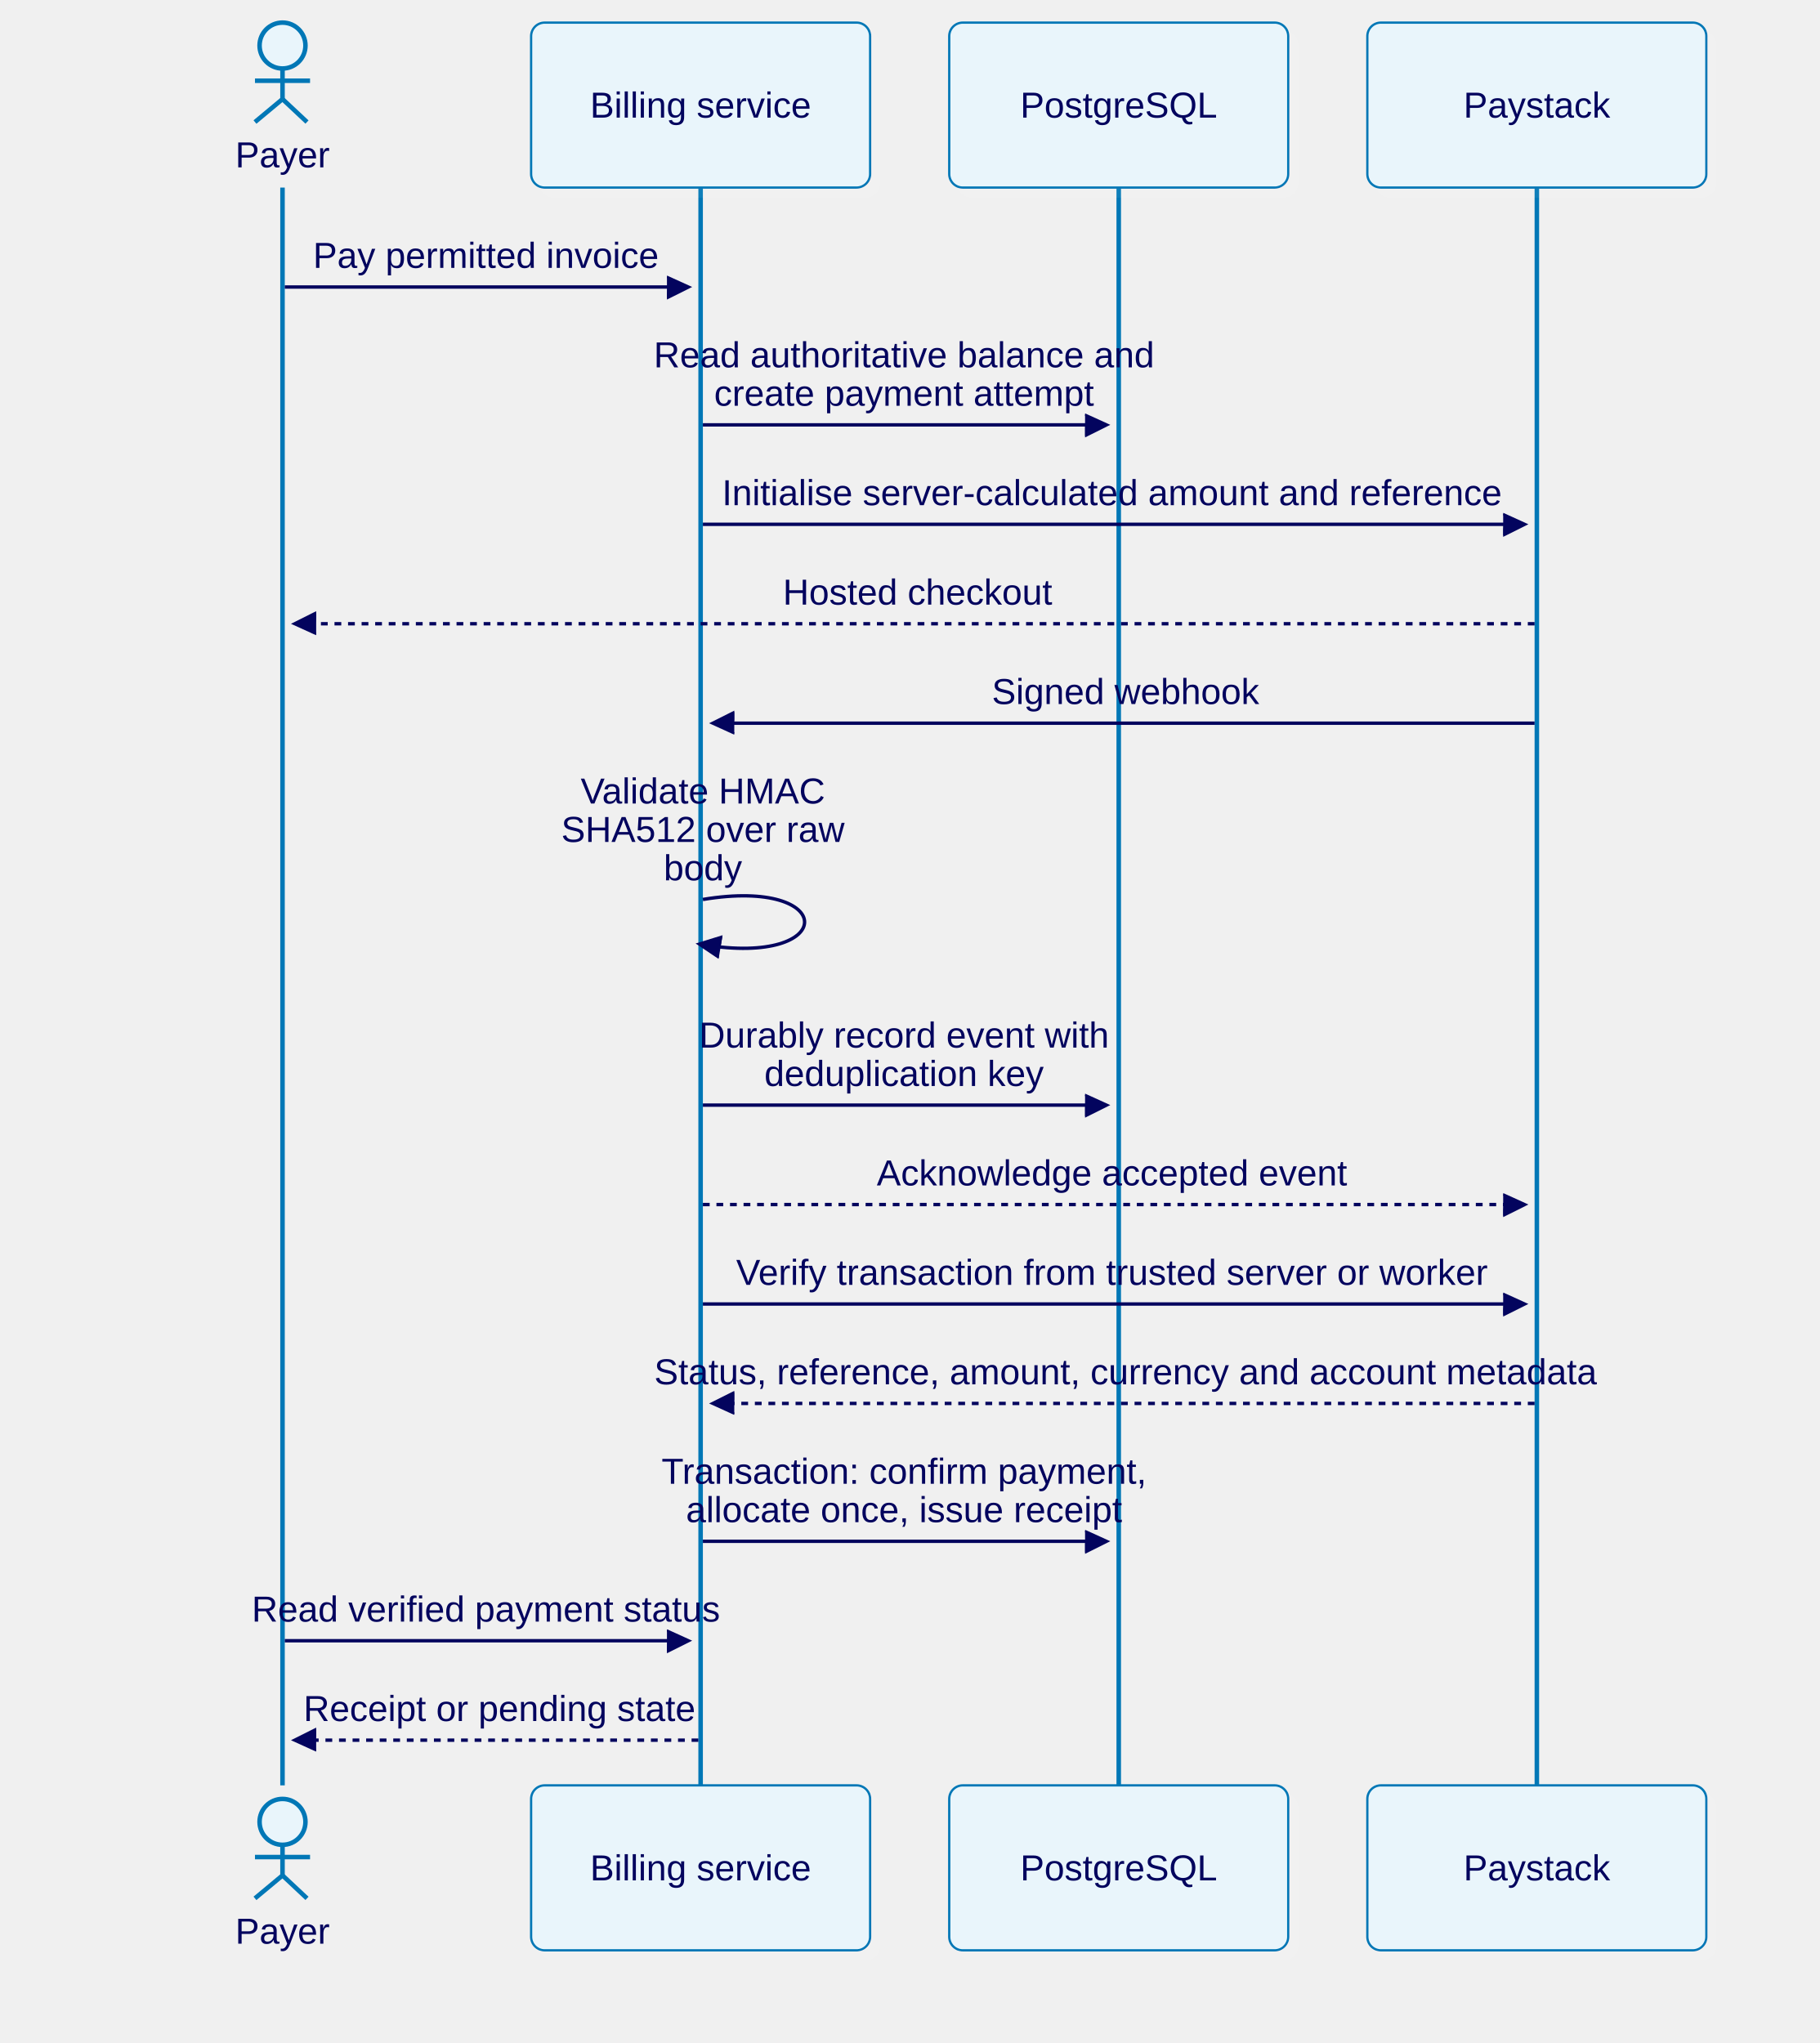
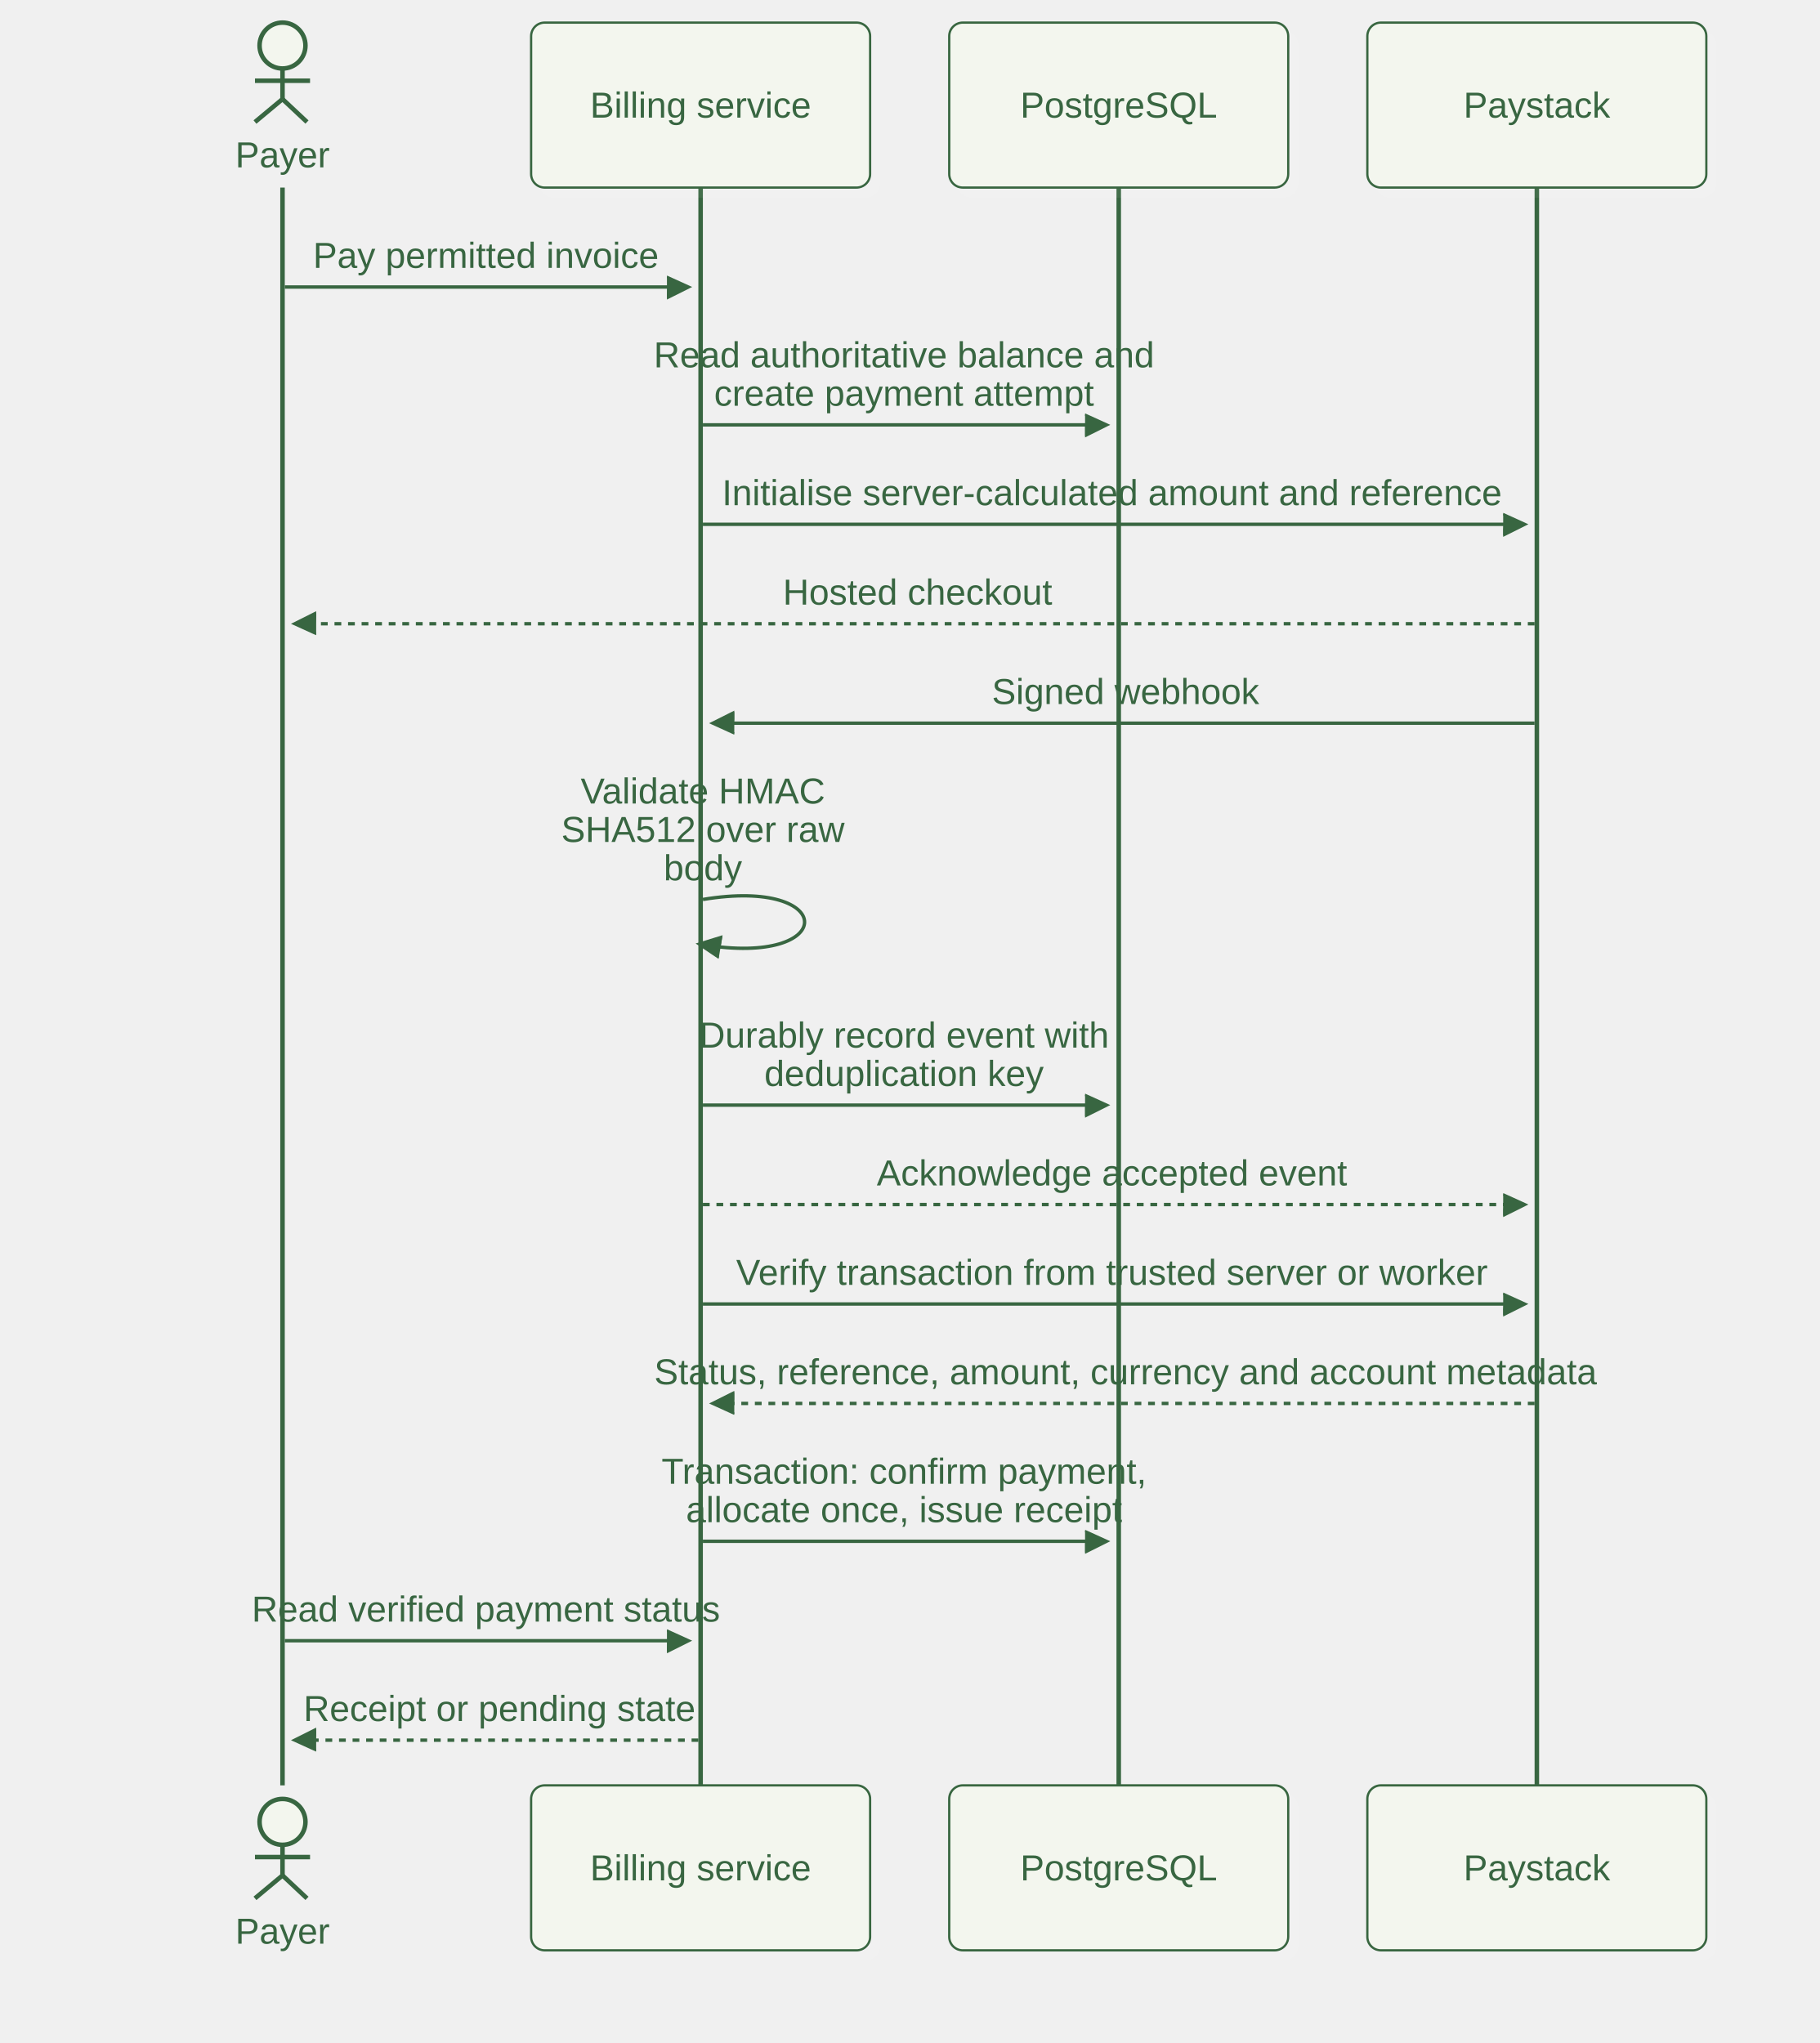
<svg xmlns="http://www.w3.org/2000/svg" id="my-svg" width="805" viewBox="-50 -10 805 904" role="graphics-document document" aria-roledescription="sequence" style="background-color: white; max-width: 2400px; max-height: 2400px;">
  <g>
    <rect x="555" y="780" fill="#eaeaea" stroke="#666" width="150" height="73" name="Pay" rx="6" ry="6" class="actor actor-bottom" data-look="neo" filter="url(#my-svg-drop-shadow)" />
    <text x="630" y="816.5" dominant-baseline="central" alignment-baseline="central" class="actor actor-box" style="text-anchor: middle; font-size: 16px; font-weight: 400;">
      <tspan x="630" dy="0">Paystack</tspan>
    </text>
  </g>
  <g>
    <rect x="370" y="780" fill="#eaeaea" stroke="#666" width="150" height="73" name="DB" rx="6" ry="6" class="actor actor-bottom" data-look="neo" filter="url(#my-svg-drop-shadow)" />
    <text x="445" y="816.5" dominant-baseline="central" alignment-baseline="central" class="actor actor-box" style="text-anchor: middle; font-size: 16px; font-weight: 400;">
      <tspan x="445" dy="0">PostgreSQL</tspan>
    </text>
  </g>
  <g>
    <rect x="185" y="780" fill="#eaeaea" stroke="#666" width="150" height="73" name="App" rx="6" ry="6" class="actor actor-bottom" data-look="neo" filter="url(#my-svg-drop-shadow)" />
    <text x="260" y="816.5" dominant-baseline="central" alignment-baseline="central" class="actor actor-box" style="text-anchor: middle; font-size: 16px; font-weight: 400;">
      <tspan x="260" dy="0">Billing service</tspan>
    </text>
  </g>
  <g />
  <g>
    <line id="actor3" x1="630" y1="73" x2="630" y2="780" class="actor-line 200" stroke-width="0.5px" stroke="#999" name="Pay" data-et="life-line" data-id="Pay" />
    <g id="root-3" data-look="neo" data-et="participant" data-type="participant" data-id="Pay">
      <rect x="555" y="0" fill="#eaeaea" stroke="#666" width="150" height="73" name="Pay" rx="6" ry="6" class="actor actor-top" data-look="neo" filter="url(#my-svg-drop-shadow)" />
      <text x="630" y="36.5" dominant-baseline="central" alignment-baseline="central" class="actor actor-box" style="text-anchor: middle; font-size: 16px; font-weight: 400;">
        <tspan x="630" dy="0">Paystack</tspan>
      </text>
    </g>
  </g>
  <g>
    <line id="actor2" x1="445" y1="73" x2="445" y2="780" class="actor-line 200" stroke-width="0.5px" stroke="#999" name="DB" data-et="life-line" data-id="DB" />
    <g id="root-2" data-look="neo" data-et="participant" data-type="participant" data-id="DB">
      <rect x="370" y="0" fill="#eaeaea" stroke="#666" width="150" height="73" name="DB" rx="6" ry="6" class="actor actor-top" data-look="neo" filter="url(#my-svg-drop-shadow)" />
      <text x="445" y="36.5" dominant-baseline="central" alignment-baseline="central" class="actor actor-box" style="text-anchor: middle; font-size: 16px; font-weight: 400;">
        <tspan x="445" dy="0">PostgreSQL</tspan>
      </text>
    </g>
  </g>
  <g>
    <line id="actor1" x1="260" y1="73" x2="260" y2="780" class="actor-line 200" stroke-width="0.5px" stroke="#999" name="App" data-et="life-line" data-id="App" />
    <g id="root-1" data-look="neo" data-et="participant" data-type="participant" data-id="App">
      <rect x="185" y="0" fill="#eaeaea" stroke="#666" width="150" height="73" name="App" rx="6" ry="6" class="actor actor-top" data-look="neo" filter="url(#my-svg-drop-shadow)" />
      <text x="260" y="36.5" dominant-baseline="central" alignment-baseline="central" class="actor actor-box" style="text-anchor: middle; font-size: 16px; font-weight: 400;">
        <tspan x="260" dy="0">Billing service</tspan>
      </text>
    </g>
  </g>
  <g>
    <line id="actor0" x1="75" y1="73" x2="75" y2="780" class="actor-line 200" stroke-width="0.5px" stroke="#999" name="Payer" data-et="life-line" data-id="Payer" />
  </g>
-   <style>#my-svg{font-family:Arial,sans-serif;font-size:18px;fill:#03045e;}@keyframes edge-animation-frame{from{stroke-dashoffset:0;}}@keyframes dash{to{stroke-dashoffset:0;}}#my-svg .edge-animation-slow{stroke-dasharray:9,5!important;stroke-dashoffset:900;animation:dash 50s linear infinite;stroke-linecap:round;}#my-svg .edge-animation-fast{stroke-dasharray:9,5!important;stroke-dashoffset:900;animation:dash 20s linear infinite;stroke-linecap:round;}#my-svg .error-icon{fill:#ffffff;}#my-svg .error-text{fill:#000000;stroke:#000000;}#my-svg .edge-thickness-normal{stroke-width:1px;}#my-svg .edge-thickness-thick{stroke-width:3.5px;}#my-svg .edge-pattern-solid{stroke-dasharray:0;}#my-svg .edge-thickness-invisible{stroke-width:0;fill:none;}#my-svg .edge-pattern-dashed{stroke-dasharray:3;}#my-svg .edge-pattern-dotted{stroke-dasharray:2;}#my-svg .marker{fill:#023e8a;stroke:#023e8a;}#my-svg .marker.cross{stroke:#023e8a;}#my-svg svg{font-family:Arial,sans-serif;font-size:18px;}#my-svg p{margin:0;}#my-svg .actor{stroke:#0077b6;fill:#e9f5fb;stroke-width:1;}#my-svg rect.actor.outer-path[data-look="neo"]{filter:drop-shadow( 1px 2px 2px rgba(185,185,185,1));}#my-svg rect.note[data-look="neo"]{stroke:hsl(52.683, 60%, 73.922%);fill:#fff5ad;filter:drop-shadow( 1px 2px 2px rgba(185,185,185,1));}#my-svg text.actor&gt;tspan{fill:#03045e;stroke:none;}#my-svg .actor-line{stroke:#0077b6;}#my-svg .innerArc{stroke-width:1.5;stroke-dasharray:none;}#my-svg .messageLine0{stroke-width:1.5;stroke-dasharray:none;stroke:#03045e;}#my-svg .messageLine1{stroke-width:1.5;stroke-dasharray:2,2;stroke:#03045e;}#my-svg [id$="-arrowhead"] path{fill:#03045e;stroke:#03045e;}#my-svg .sequenceNumber{fill:#fdc175;}#my-svg [id$="-sequencenumber"]{fill:#03045e;}#my-svg [id$="-crosshead"] path{fill:#03045e;stroke:#03045e;}#my-svg .messageText{fill:#03045e;stroke:none;}#my-svg .labelBox{stroke:#0077b6;fill:#e9f5fb;filter:drop-shadow( 1px 2px 2px rgba(185,185,185,1));}#my-svg .labelText,#my-svg .labelText&gt;tspan{fill:#03045e;stroke:none;}#my-svg .loopText,#my-svg .loopText&gt;tspan{fill:#03045e;stroke:none;}#my-svg .sectionTitle,#my-svg .sectionTitle&gt;tspan{fill:#03045e;stroke:none;}#my-svg .loopLine{stroke-width:2px;stroke-dasharray:2,2;stroke:#0077b6;fill:#0077b6;}#my-svg .note{stroke:hsl(52.683, 60%, 73.922%);fill:#fff5ad;}#my-svg .noteText,#my-svg .noteText&gt;tspan{fill:#333;stroke:none;}#my-svg .activation0{fill:#caf0f8;stroke:hsl(190.435, 76.667%, 78.235%);}#my-svg .activation1{fill:#caf0f8;stroke:hsl(190.435, 76.667%, 78.235%);}#my-svg .activation2{fill:#caf0f8;stroke:hsl(190.435, 76.667%, 78.235%);}#my-svg .actorPopupMenu{position:absolute;}#my-svg .actorPopupMenuPanel{position:absolute;fill:#e9f5fb;box-shadow:0px 8px 16px 0px rgba(0,0,0,0.2);filter:drop-shadow(3px 5px 2px rgb(0 0 0 / 0.4));}#my-svg .actor-man circle,#my-svg line{fill:#e9f5fb;stroke-width:2px;}#my-svg g rect.rect{filter:drop-shadow( 1px 2px 2px rgba(185,185,185,1));stroke:#0077b6;}#my-svg .node .neo-node{stroke:#0077b6;}#my-svg [data-look="neo"].node rect,#my-svg [data-look="neo"].cluster rect,#my-svg [data-look="neo"].node polygon{stroke:url(#my-svg-gradient);filter:drop-shadow( 1px 2px 2px rgba(185,185,185,1));}#my-svg [data-look="neo"].swimlane.cluster rect{filter:none;}#my-svg [data-look="neo"].node path{stroke:url(#my-svg-gradient);stroke-width:1px;}#my-svg [data-look="neo"].node .outer-path{filter:drop-shadow( 1px 2px 2px rgba(185,185,185,1));}#my-svg [data-look="neo"].node .neo-line path{stroke:#0077b6;filter:none;}#my-svg [data-look="neo"].node circle{stroke:url(#my-svg-gradient);filter:drop-shadow( 1px 2px 2px rgba(185,185,185,1));}#my-svg [data-look="neo"].node circle .state-start{fill:#000000;}#my-svg [data-look="neo"].icon-shape .icon{fill:url(#my-svg-gradient);filter:drop-shadow( 1px 2px 2px rgba(185,185,185,1));}#my-svg [data-look="neo"].icon-shape .icon-neo path{stroke:url(#my-svg-gradient);filter:drop-shadow( 1px 2px 2px rgba(185,185,185,1));}#my-svg :root{--mermaid-font-family:"trebuchet ms",verdana,arial,sans-serif;}</style>
+   <style>#my-svg{font-family:Arial,sans-serif;font-size:18px;fill:#386641;}@keyframes edge-animation-frame{from{stroke-dashoffset:0;}}@keyframes dash{to{stroke-dashoffset:0;}}#my-svg .edge-animation-slow{stroke-dasharray:9,5!important;stroke-dashoffset:900;animation:dash 50s linear infinite;stroke-linecap:round;}#my-svg .edge-animation-fast{stroke-dasharray:9,5!important;stroke-dashoffset:900;animation:dash 20s linear infinite;stroke-linecap:round;}#my-svg .error-icon{fill:#ffffff;}#my-svg .error-text{fill:#000000;stroke:#000000;}#my-svg .edge-thickness-normal{stroke-width:1px;}#my-svg .edge-thickness-thick{stroke-width:3.5px;}#my-svg .edge-pattern-solid{stroke-dasharray:0;}#my-svg .edge-thickness-invisible{stroke-width:0;fill:none;}#my-svg .edge-pattern-dashed{stroke-dasharray:3;}#my-svg .edge-pattern-dotted{stroke-dasharray:2;}#my-svg .marker{fill:#386641;stroke:#386641;}#my-svg .marker.cross{stroke:#386641;}#my-svg svg{font-family:Arial,sans-serif;font-size:18px;}#my-svg p{margin:0;}#my-svg .actor{stroke:#386641;fill:#f3f6ee;stroke-width:1;}#my-svg rect.actor.outer-path[data-look="neo"]{filter:drop-shadow( 1px 2px 2px rgba(185,185,185,1));}#my-svg rect.note[data-look="neo"]{stroke:hsl(52.683, 60%, 73.922%);fill:#fff5ad;filter:drop-shadow( 1px 2px 2px rgba(185,185,185,1));}#my-svg text.actor&gt;tspan{fill:#386641;stroke:none;}#my-svg .actor-line{stroke:#386641;}#my-svg .innerArc{stroke-width:1.5;stroke-dasharray:none;}#my-svg .messageLine0{stroke-width:1.5;stroke-dasharray:none;stroke:#386641;}#my-svg .messageLine1{stroke-width:1.5;stroke-dasharray:2,2;stroke:#386641;}#my-svg [id$="-arrowhead"] path{fill:#386641;stroke:#386641;}#my-svg .sequenceNumber{fill:#c799be;}#my-svg [id$="-sequencenumber"]{fill:#386641;}#my-svg [id$="-crosshead"] path{fill:#386641;stroke:#386641;}#my-svg .messageText{fill:#386641;stroke:none;}#my-svg .labelBox{stroke:#386641;fill:#f3f6ee;filter:drop-shadow( 1px 2px 2px rgba(185,185,185,1));}#my-svg .labelText,#my-svg .labelText&gt;tspan{fill:#386641;stroke:none;}#my-svg .loopText,#my-svg .loopText&gt;tspan{fill:#386641;stroke:none;}#my-svg .sectionTitle,#my-svg .sectionTitle&gt;tspan{fill:#386641;stroke:none;}#my-svg .loopLine{stroke-width:2px;stroke-dasharray:2,2;stroke:#386641;fill:#386641;}#my-svg .note{stroke:hsl(52.683, 60%, 73.922%);fill:#fff5ad;}#my-svg .noteText,#my-svg .noteText&gt;tspan{fill:#333;stroke:none;}#my-svg .activation0{fill:#a7c957;stroke:hsl(77.895, 51.351%, 46.471%);}#my-svg .activation1{fill:#a7c957;stroke:hsl(77.895, 51.351%, 46.471%);}#my-svg .activation2{fill:#a7c957;stroke:hsl(77.895, 51.351%, 46.471%);}#my-svg .actorPopupMenu{position:absolute;}#my-svg .actorPopupMenuPanel{position:absolute;fill:#f3f6ee;box-shadow:0px 8px 16px 0px rgba(0,0,0,0.2);filter:drop-shadow(3px 5px 2px rgb(0 0 0 / 0.4));}#my-svg .actor-man circle,#my-svg line{fill:#f3f6ee;stroke-width:2px;}#my-svg g rect.rect{filter:drop-shadow( 1px 2px 2px rgba(185,185,185,1));stroke:#386641;}#my-svg .node .neo-node{stroke:#386641;}#my-svg [data-look="neo"].node rect,#my-svg [data-look="neo"].cluster rect,#my-svg [data-look="neo"].node polygon{stroke:url(#my-svg-gradient);filter:drop-shadow( 1px 2px 2px rgba(185,185,185,1));}#my-svg [data-look="neo"].swimlane.cluster rect{filter:none;}#my-svg [data-look="neo"].node path{stroke:url(#my-svg-gradient);stroke-width:1px;}#my-svg [data-look="neo"].node .outer-path{filter:drop-shadow( 1px 2px 2px rgba(185,185,185,1));}#my-svg [data-look="neo"].node .neo-line path{stroke:#386641;filter:none;}#my-svg [data-look="neo"].node circle{stroke:url(#my-svg-gradient);filter:drop-shadow( 1px 2px 2px rgba(185,185,185,1));}#my-svg [data-look="neo"].node circle .state-start{fill:#000000;}#my-svg [data-look="neo"].icon-shape .icon{fill:url(#my-svg-gradient);filter:drop-shadow( 1px 2px 2px rgba(185,185,185,1));}#my-svg [data-look="neo"].icon-shape .icon-neo path{stroke:url(#my-svg-gradient);filter:drop-shadow( 1px 2px 2px rgba(185,185,185,1));}#my-svg :root{--mermaid-font-family:"trebuchet ms",verdana,arial,sans-serif;}</style>
  <g />
  <defs>
    <symbol id="my-svg-computer" width="24" height="24">
      <path transform="scale(.5)" d="M2 2v13h20v-13h-20zm18 11h-16v-9h16v9zm-10.228 6l.466-1h3.524l.467 1h-4.457zm14.228 3h-24l2-6h2.104l-1.33 4h18.45l-1.297-4h2.073l2 6zm-5-10h-14v-7h14v7z" />
    </symbol>
  </defs>
  <defs>
    <symbol id="my-svg-database" fill-rule="evenodd" clip-rule="evenodd">
      <path transform="scale(.5)" d="M12.258.001l.256.004.255.005.253.008.251.01.249.012.247.015.246.016.242.019.241.02.239.023.236.024.233.027.231.028.229.031.225.032.223.034.22.036.217.038.214.04.211.041.208.043.205.045.201.046.198.048.194.05.191.051.187.053.183.054.18.056.175.057.172.059.168.06.163.061.16.063.155.064.15.066.074.033.073.033.071.034.07.034.069.035.068.035.067.035.066.035.064.036.064.036.062.036.06.036.06.037.058.037.058.037.055.038.055.038.053.038.052.038.051.039.05.039.048.039.047.039.045.04.044.04.043.04.041.04.04.041.039.041.037.041.036.041.034.041.033.042.032.042.03.042.029.042.027.042.026.043.024.043.023.043.021.043.02.043.018.044.017.043.015.044.013.044.012.044.011.045.009.044.007.045.006.045.004.045.002.045.001.045v17l-.001.045-.002.045-.004.045-.006.045-.007.045-.009.044-.011.045-.012.044-.013.044-.015.044-.017.043-.018.044-.02.043-.021.043-.023.043-.024.043-.026.043-.027.042-.029.042-.03.042-.032.042-.033.042-.034.041-.036.041-.037.041-.039.041-.04.041-.041.04-.043.04-.044.04-.045.04-.047.039-.048.039-.05.039-.051.039-.052.038-.053.038-.055.038-.055.038-.058.037-.058.037-.06.037-.06.036-.062.036-.064.036-.064.036-.066.035-.067.035-.068.035-.069.035-.07.034-.071.034-.073.033-.074.033-.15.066-.155.064-.16.063-.163.061-.168.06-.172.059-.175.057-.18.056-.183.054-.187.053-.191.051-.194.05-.198.048-.201.046-.205.045-.208.043-.211.041-.214.04-.217.038-.22.036-.223.034-.225.032-.229.031-.231.028-.233.027-.236.024-.239.023-.241.02-.242.019-.246.016-.247.015-.249.012-.251.01-.253.008-.255.005-.256.004-.258.001-.258-.001-.256-.004-.255-.005-.253-.008-.251-.01-.249-.012-.247-.015-.245-.016-.243-.019-.241-.02-.238-.023-.236-.024-.234-.027-.231-.028-.228-.031-.226-.032-.223-.034-.22-.036-.217-.038-.214-.04-.211-.041-.208-.043-.204-.045-.201-.046-.198-.048-.195-.05-.19-.051-.187-.053-.184-.054-.179-.056-.176-.057-.172-.059-.167-.06-.164-.061-.159-.063-.155-.064-.151-.066-.074-.033-.072-.033-.072-.034-.07-.034-.069-.035-.068-.035-.067-.035-.066-.035-.064-.036-.063-.036-.062-.036-.061-.036-.06-.037-.058-.037-.057-.037-.056-.038-.055-.038-.053-.038-.052-.038-.051-.039-.049-.039-.049-.039-.046-.039-.046-.04-.044-.04-.043-.04-.041-.04-.04-.041-.039-.041-.037-.041-.036-.041-.034-.041-.033-.042-.032-.042-.03-.042-.029-.042-.027-.042-.026-.043-.024-.043-.023-.043-.021-.043-.02-.043-.018-.044-.017-.043-.015-.044-.013-.044-.012-.044-.011-.045-.009-.044-.007-.045-.006-.045-.004-.045-.002-.045-.001-.045v-17l.001-.045.002-.045.004-.045.006-.045.007-.045.009-.044.011-.045.012-.044.013-.044.015-.044.017-.043.018-.044.02-.043.021-.043.023-.043.024-.043.026-.043.027-.042.029-.042.03-.042.032-.042.033-.042.034-.041.036-.041.037-.041.039-.041.04-.041.041-.04.043-.04.044-.04.046-.04.046-.039.049-.039.049-.039.051-.039.052-.038.053-.038.055-.038.056-.038.057-.037.058-.037.06-.037.061-.036.062-.036.063-.036.064-.036.066-.035.067-.035.068-.035.069-.035.07-.034.072-.034.072-.033.074-.033.151-.066.155-.064.159-.063.164-.061.167-.06.172-.059.176-.057.179-.056.184-.054.187-.053.19-.051.195-.05.198-.048.201-.046.204-.045.208-.043.211-.041.214-.04.217-.038.22-.036.223-.034.226-.032.228-.031.231-.028.234-.027.236-.024.238-.023.241-.02.243-.019.245-.016.247-.015.249-.012.251-.01.253-.008.255-.005.256-.004.258-.001.258.001zm-9.258 20.499v.01l.001.021.003.021.004.022.005.021.006.022.007.022.009.023.01.022.011.023.012.023.013.023.015.023.016.024.017.023.018.024.019.024.021.024.022.025.023.024.024.025.052.049.056.05.061.051.066.051.07.051.075.051.079.052.084.052.088.052.092.052.097.052.102.051.105.052.11.052.114.051.119.051.123.051.127.05.131.05.135.05.139.048.144.049.147.047.152.047.155.047.16.045.163.045.167.043.171.043.176.041.178.041.183.039.187.039.19.037.194.035.197.035.202.033.204.031.209.03.212.029.216.027.219.025.222.024.226.021.23.02.233.018.236.016.24.015.243.012.246.01.249.008.253.005.256.004.259.001.26-.001.257-.004.254-.005.25-.008.247-.011.244-.012.241-.014.237-.016.233-.018.231-.021.226-.021.224-.024.22-.026.216-.027.212-.028.21-.031.205-.031.202-.034.198-.034.194-.036.191-.037.187-.039.183-.04.179-.04.175-.042.172-.043.168-.044.163-.045.16-.046.155-.046.152-.047.148-.048.143-.049.139-.049.136-.05.131-.05.126-.05.123-.051.118-.052.114-.051.11-.052.106-.052.101-.052.096-.052.092-.052.088-.053.083-.051.079-.052.074-.052.07-.051.065-.051.06-.051.056-.05.051-.05.023-.024.023-.025.021-.024.02-.024.019-.024.018-.024.017-.024.015-.023.014-.024.013-.023.012-.023.01-.023.01-.022.008-.022.006-.022.006-.022.004-.022.004-.021.001-.021.001-.021v-4.127l-.077.055-.08.053-.083.054-.085.053-.087.052-.09.052-.093.051-.095.05-.097.05-.1.049-.102.049-.105.048-.106.047-.109.047-.111.046-.114.045-.115.045-.118.044-.12.043-.122.042-.124.042-.126.041-.128.04-.13.04-.132.038-.134.038-.135.037-.138.037-.139.035-.142.035-.143.034-.144.033-.147.032-.148.031-.15.03-.151.03-.153.029-.154.027-.156.027-.158.026-.159.025-.161.024-.162.023-.163.022-.165.021-.166.02-.167.019-.169.018-.169.017-.171.016-.173.015-.173.014-.175.013-.175.012-.177.011-.178.01-.179.008-.179.008-.181.006-.182.005-.182.004-.184.003-.184.002h-.37l-.184-.002-.184-.003-.182-.004-.182-.005-.181-.006-.179-.008-.179-.008-.178-.01-.176-.011-.176-.012-.175-.013-.173-.014-.172-.015-.171-.016-.17-.017-.169-.018-.167-.019-.166-.02-.165-.021-.163-.022-.162-.023-.161-.024-.159-.025-.157-.026-.156-.027-.155-.027-.153-.029-.151-.03-.15-.03-.148-.031-.146-.032-.145-.033-.143-.034-.141-.035-.14-.035-.137-.037-.136-.037-.134-.038-.132-.038-.13-.04-.128-.04-.126-.041-.124-.042-.122-.042-.12-.044-.117-.043-.116-.045-.113-.045-.112-.046-.109-.047-.106-.047-.105-.048-.102-.049-.1-.049-.097-.05-.095-.05-.093-.052-.09-.051-.087-.052-.085-.053-.083-.054-.08-.054-.077-.054v4.127zm0-5.654v.011l.001.021.003.021.004.021.005.022.006.022.007.022.009.022.01.022.011.023.012.023.013.023.015.024.016.023.017.024.018.024.019.024.021.024.022.024.023.025.024.024.052.05.056.05.061.05.066.051.07.051.075.052.079.051.084.052.088.052.092.052.097.052.102.052.105.052.11.051.114.051.119.052.123.05.127.051.131.05.135.049.139.049.144.048.147.048.152.047.155.046.16.045.163.045.167.044.171.042.176.042.178.04.183.04.187.038.19.037.194.036.197.034.202.033.204.032.209.03.212.028.216.027.219.025.222.024.226.022.23.02.233.018.236.016.24.014.243.012.246.01.249.008.253.006.256.003.259.001.26-.001.257-.003.254-.006.25-.008.247-.01.244-.012.241-.015.237-.016.233-.018.231-.02.226-.022.224-.024.22-.025.216-.027.212-.029.21-.03.205-.032.202-.033.198-.035.194-.036.191-.037.187-.039.183-.039.179-.041.175-.042.172-.043.168-.044.163-.045.16-.045.155-.047.152-.047.148-.048.143-.048.139-.05.136-.049.131-.05.126-.051.123-.051.118-.051.114-.052.11-.052.106-.052.101-.052.096-.052.092-.052.088-.052.083-.052.079-.052.074-.051.07-.052.065-.051.06-.05.056-.051.051-.049.023-.025.023-.024.021-.025.02-.024.019-.024.018-.024.017-.024.015-.023.014-.023.013-.024.012-.022.01-.023.01-.023.008-.022.006-.022.006-.022.004-.021.004-.022.001-.021.001-.021v-4.139l-.077.054-.08.054-.083.054-.085.052-.087.053-.09.051-.093.051-.095.051-.097.05-.1.049-.102.049-.105.048-.106.047-.109.047-.111.046-.114.045-.115.044-.118.044-.12.044-.122.042-.124.042-.126.041-.128.04-.13.039-.132.039-.134.038-.135.037-.138.036-.139.036-.142.035-.143.033-.144.033-.147.033-.148.031-.15.03-.151.03-.153.028-.154.028-.156.027-.158.026-.159.025-.161.024-.162.023-.163.022-.165.021-.166.02-.167.019-.169.018-.169.017-.171.016-.173.015-.173.014-.175.013-.175.012-.177.011-.178.009-.179.009-.179.007-.181.007-.182.005-.182.004-.184.003-.184.002h-.37l-.184-.002-.184-.003-.182-.004-.182-.005-.181-.007-.179-.007-.179-.009-.178-.009-.176-.011-.176-.012-.175-.013-.173-.014-.172-.015-.171-.016-.17-.017-.169-.018-.167-.019-.166-.02-.165-.021-.163-.022-.162-.023-.161-.024-.159-.025-.157-.026-.156-.027-.155-.028-.153-.028-.151-.03-.15-.03-.148-.031-.146-.033-.145-.033-.143-.033-.141-.035-.14-.036-.137-.036-.136-.037-.134-.038-.132-.039-.13-.039-.128-.04-.126-.041-.124-.042-.122-.043-.12-.043-.117-.044-.116-.044-.113-.046-.112-.046-.109-.046-.106-.047-.105-.048-.102-.049-.1-.049-.097-.05-.095-.051-.093-.051-.09-.051-.087-.053-.085-.052-.083-.054-.08-.054-.077-.054v4.139zm0-5.666v.011l.001.02.003.022.004.021.005.022.006.021.007.022.009.023.01.022.011.023.012.023.013.023.015.023.016.024.017.024.018.023.019.024.021.025.022.024.023.024.024.025.052.05.056.05.061.05.066.051.07.051.075.052.079.051.084.052.088.052.092.052.097.052.102.052.105.051.11.052.114.051.119.051.123.051.127.05.131.05.135.05.139.049.144.048.147.048.152.047.155.046.16.045.163.045.167.043.171.043.176.042.178.04.183.04.187.038.19.037.194.036.197.034.202.033.204.032.209.03.212.028.216.027.219.025.222.024.226.021.23.02.233.018.236.017.24.014.243.012.246.01.249.008.253.006.256.003.259.001.26-.001.257-.003.254-.006.25-.008.247-.01.244-.013.241-.014.237-.016.233-.018.231-.02.226-.022.224-.024.22-.025.216-.027.212-.029.21-.03.205-.032.202-.033.198-.035.194-.036.191-.037.187-.039.183-.039.179-.041.175-.042.172-.043.168-.044.163-.045.16-.045.155-.047.152-.047.148-.048.143-.049.139-.049.136-.049.131-.051.126-.05.123-.051.118-.052.114-.051.11-.052.106-.052.101-.052.096-.052.092-.052.088-.052.083-.052.079-.052.074-.052.07-.051.065-.051.06-.051.056-.05.051-.049.023-.025.023-.025.021-.024.02-.024.019-.024.018-.024.017-.024.015-.023.014-.024.013-.023.012-.023.01-.022.01-.023.008-.022.006-.022.006-.022.004-.022.004-.021.001-.021.001-.021v-4.153l-.077.054-.08.054-.083.053-.085.053-.087.053-.09.051-.093.051-.095.051-.097.05-.1.049-.102.048-.105.048-.106.048-.109.046-.111.046-.114.046-.115.044-.118.044-.12.043-.122.043-.124.042-.126.041-.128.04-.13.039-.132.039-.134.038-.135.037-.138.036-.139.036-.142.034-.143.034-.144.033-.147.032-.148.032-.15.03-.151.03-.153.028-.154.028-.156.027-.158.026-.159.024-.161.024-.162.023-.163.023-.165.021-.166.02-.167.019-.169.018-.169.017-.171.016-.173.015-.173.014-.175.013-.175.012-.177.01-.178.01-.179.009-.179.007-.181.006-.182.006-.182.004-.184.003-.184.001-.185.001-.185-.001-.184-.001-.184-.003-.182-.004-.182-.006-.181-.006-.179-.007-.179-.009-.178-.01-.176-.01-.176-.012-.175-.013-.173-.014-.172-.015-.171-.016-.17-.017-.169-.018-.167-.019-.166-.02-.165-.021-.163-.023-.162-.023-.161-.024-.159-.024-.157-.026-.156-.027-.155-.028-.153-.028-.151-.03-.15-.03-.148-.032-.146-.032-.145-.033-.143-.034-.141-.034-.14-.036-.137-.036-.136-.037-.134-.038-.132-.039-.13-.039-.128-.041-.126-.041-.124-.041-.122-.043-.12-.043-.117-.044-.116-.044-.113-.046-.112-.046-.109-.046-.106-.048-.105-.048-.102-.048-.1-.05-.097-.049-.095-.051-.093-.051-.09-.052-.087-.052-.085-.053-.083-.053-.08-.054-.077-.054v4.153zm8.74-8.179l-.257.004-.254.005-.25.008-.247.011-.244.012-.241.014-.237.016-.233.018-.231.021-.226.022-.224.023-.22.026-.216.027-.212.028-.21.031-.205.032-.202.033-.198.034-.194.036-.191.038-.187.038-.183.04-.179.041-.175.042-.172.043-.168.043-.163.045-.16.046-.155.046-.152.048-.148.048-.143.048-.139.049-.136.05-.131.05-.126.051-.123.051-.118.051-.114.052-.11.052-.106.052-.101.052-.096.052-.092.052-.088.052-.083.052-.079.052-.074.051-.07.052-.065.051-.06.05-.056.05-.051.05-.023.025-.023.024-.021.024-.02.025-.019.024-.018.024-.017.023-.015.024-.014.023-.013.023-.012.023-.01.023-.01.022-.008.022-.006.023-.006.021-.004.022-.004.021-.001.021-.001.021.001.021.001.021.004.021.004.022.006.021.006.023.008.022.01.022.01.023.012.023.013.023.014.023.015.024.017.023.018.024.019.024.02.025.021.024.023.024.023.025.051.05.056.05.06.05.065.051.07.052.074.051.079.052.083.052.088.052.092.052.096.052.101.052.106.052.11.052.114.052.118.051.123.051.126.051.131.05.136.05.139.049.143.048.148.048.152.048.155.046.16.046.163.045.168.043.172.043.175.042.179.041.183.04.187.038.191.038.194.036.198.034.202.033.205.032.21.031.212.028.216.027.22.026.224.023.226.022.231.021.233.018.237.016.241.014.244.012.247.011.25.008.254.005.257.004.26.001.26-.001.257-.004.254-.005.25-.008.247-.011.244-.012.241-.014.237-.016.233-.018.231-.021.226-.022.224-.023.22-.026.216-.027.212-.028.21-.031.205-.032.202-.033.198-.034.194-.036.191-.038.187-.038.183-.04.179-.041.175-.042.172-.043.168-.043.163-.045.16-.046.155-.046.152-.048.148-.048.143-.048.139-.049.136-.05.131-.05.126-.051.123-.051.118-.051.114-.052.11-.052.106-.052.101-.052.096-.052.092-.052.088-.052.083-.052.079-.052.074-.051.07-.052.065-.051.06-.05.056-.05.051-.05.023-.025.023-.024.021-.024.02-.025.019-.024.018-.024.017-.023.015-.024.014-.023.013-.023.012-.023.01-.023.01-.022.008-.022.006-.023.006-.021.004-.022.004-.021.001-.021.001-.021-.001-.021-.001-.021-.004-.021-.004-.022-.006-.021-.006-.023-.008-.022-.01-.022-.01-.023-.012-.023-.013-.023-.014-.023-.015-.024-.017-.023-.018-.024-.019-.024-.02-.025-.021-.024-.023-.024-.023-.025-.051-.05-.056-.05-.06-.05-.065-.051-.07-.052-.074-.051-.079-.052-.083-.052-.088-.052-.092-.052-.096-.052-.101-.052-.106-.052-.11-.052-.114-.052-.118-.051-.123-.051-.126-.051-.131-.05-.136-.05-.139-.049-.143-.048-.148-.048-.152-.048-.155-.046-.16-.046-.163-.045-.168-.043-.172-.043-.175-.042-.179-.041-.183-.04-.187-.038-.191-.038-.194-.036-.198-.034-.202-.033-.205-.032-.21-.031-.212-.028-.216-.027-.22-.026-.224-.023-.226-.022-.231-.021-.233-.018-.237-.016-.241-.014-.244-.012-.247-.011-.25-.008-.254-.005-.257-.004-.26-.001-.26.001z" />
    </symbol>
  </defs>
  <defs>
    <symbol id="my-svg-clock" width="24" height="24">
      <path transform="scale(.5)" d="M12 2c5.514 0 10 4.486 10 10s-4.486 10-10 10-10-4.486-10-10 4.486-10 10-10zm0-2c-6.627 0-12 5.373-12 12s5.373 12 12 12 12-5.373 12-12-5.373-12-12-12zm5.848 12.459c.202.038.202.333.001.372-1.907.361-6.045 1.111-6.547 1.111-.719 0-1.301-.582-1.301-1.301 0-.512.77-5.447 1.125-7.445.034-.192.312-.181.343.014l.985 6.238 5.394 1.011z" />
    </symbol>
  </defs>
  <defs>
    <marker id="my-svg-arrowhead" refX="7.9" refY="5" markerUnits="userSpaceOnUse" markerWidth="12" markerHeight="12" orient="auto-start-reverse">
      <path d="M -1 0 L 10 5 L 0 10 z" />
    </marker>
  </defs>
  <defs>
    <marker id="my-svg-crosshead" markerWidth="15" markerHeight="8" orient="auto" refX="4" refY="4.5">
      <path fill="none" stroke="#000000" stroke-width="1pt" d="M 1,2 L 6,7 M 6,2 L 1,7" style="stroke-dasharray: 0, 0;" />
    </marker>
  </defs>
  <defs>
    <marker id="my-svg-filled-head" refX="15.5" refY="7" markerWidth="20" markerHeight="28" orient="auto">
      <path d="M 18,7 L9,13 L14,7 L9,1 Z" />
    </marker>
  </defs>
  <defs>
    <marker id="my-svg-sequencenumber" refX="15" refY="15" markerWidth="60" markerHeight="40" orient="auto">
      <circle cx="15" cy="15" r="6" />
    </marker>
  </defs>
  <defs>
    <marker id="my-svg-solidTopArrowHead" refX="7.9" refY="7.25" markerUnits="userSpaceOnUse" markerWidth="12" markerHeight="12" orient="auto-start-reverse">
      <path d="M 0 0 L 10 8 L 0 8 z" />
    </marker>
  </defs>
  <defs>
    <marker id="my-svg-solidBottomArrowHead" refX="7.9" refY="0.75" markerUnits="userSpaceOnUse" markerWidth="12" markerHeight="12" orient="auto-start-reverse">
      <path d="M 0 0 L 10 0 L 0 8 z" />
    </marker>
  </defs>
  <defs>
    <marker id="my-svg-stickTopArrowHead" refX="7.5" refY="7" markerUnits="userSpaceOnUse" markerWidth="12" markerHeight="12" orient="auto-start-reverse">
      <path d="M 0 0 L 7 7" stroke="black" stroke-width="1.5" fill="none" />
    </marker>
  </defs>
  <defs>
    <marker id="my-svg-stickBottomArrowHead" refX="7.5" refY="0" markerUnits="userSpaceOnUse" markerWidth="12" markerHeight="12" orient="auto-start-reverse">
      <path d="M 0 7 L 7 0" stroke="black" stroke-width="1.5" fill="none" />
    </marker>
  </defs>
  <defs>
    <filter id="my-svg-drop-shadow" height="130%" width="130%">
      <feDropShadow dx="4" dy="4" stdDeviation="0" flood-opacity="0.06" flood-color="#FFFFFF" />
    </filter>
  </defs>
-   <g class="actor-man actor-top" name="Payer" data-et="participant" data-type="actor" data-id="Payer" style="stroke: rgb(0, 119, 182);">
+   <g class="actor-man actor-top" name="Payer" data-et="participant" data-type="actor" data-id="Payer" style="stroke: rgb(56, 102, 65);">
    <line id="actor-man-torso0" x1="75" y1="20.308" x2="75" y2="33.846" />
    <line id="actor-man-arms0" x1="62.815" y1="25.723" x2="87.185" y2="25.723" />
    <line x1="62.815" y1="44" x2="75" y2="33.846" />
    <line x1="75" y1="33.846" x2="85.831" y2="44" />
    <circle cx="75" cy="10.154" r="10.154" width="150" height="73" />
    <text x="75" y="58.5" dominant-baseline="central" alignment-baseline="central" class="actor actor-man" style="text-anchor: middle; font-size: 16px; font-weight: 400;">
      <tspan x="75" dy="0">Payer</tspan>
    </text>
  </g>
  <text x="165" y="88" text-anchor="middle" dominant-baseline="middle" alignment-baseline="middle" class="messageText" dy="1em" style="font-size: 16px; font-weight: 400;">Pay permitted invoice</text>
  <line x1="76" y1="117" x2="253" y2="117" class="messageLine0" data-et="message" data-id="i0" data-from="Payer" data-to="App" stroke-width="2" stroke="none" marker-end="url(#my-svg-arrowhead)" style="fill: none;" />
  <text x="350" y="132" text-anchor="middle" dominant-baseline="middle" alignment-baseline="middle" class="messageText" dy="1em" style="font-size: 16px; font-weight: 400;">Read authoritative balance and</text>
  <text x="350" y="149" text-anchor="middle" dominant-baseline="middle" alignment-baseline="middle" class="messageText" dy="1em" style="font-size: 16px; font-weight: 400;">create payment attempt</text>
  <line x1="261" y1="178" x2="438" y2="178" class="messageLine0" data-et="message" data-id="i1" data-from="App" data-to="DB" stroke-width="2" stroke="none" marker-end="url(#my-svg-arrowhead)" style="fill: none;" />
  <text x="442" y="193" text-anchor="middle" dominant-baseline="middle" alignment-baseline="middle" class="messageText" dy="1em" style="font-size: 16px; font-weight: 400;">Initialise server-calculated amount and reference</text>
  <line x1="261" y1="222" x2="623" y2="222" class="messageLine0" data-et="message" data-id="i2" data-from="App" data-to="Pay" stroke-width="2" stroke="none" marker-end="url(#my-svg-arrowhead)" style="fill: none;" />
  <text x="356" y="237" text-anchor="middle" dominant-baseline="middle" alignment-baseline="middle" class="messageText" dy="1em" style="font-size: 16px; font-weight: 400;">Hosted checkout</text>
  <line x1="629" y1="266" x2="82" y2="266" class="messageLine1" data-et="message" data-id="i3" data-from="Pay" data-to="Payer" stroke-width="2" stroke="none" marker-end="url(#my-svg-arrowhead)" style="stroke-dasharray: 3, 3; fill: none;" />
  <text x="448" y="281" text-anchor="middle" dominant-baseline="middle" alignment-baseline="middle" class="messageText" dy="1em" style="font-size: 16px; font-weight: 400;">Signed webhook</text>
  <line x1="629" y1="310" x2="267" y2="310" class="messageLine0" data-et="message" data-id="i4" data-from="Pay" data-to="App" stroke-width="2" stroke="none" marker-end="url(#my-svg-arrowhead)" style="fill: none;" />
  <text x="261" y="325" text-anchor="middle" dominant-baseline="middle" alignment-baseline="middle" class="messageText" dy="1em" style="font-size: 16px; font-weight: 400;">Validate HMAC</text>
  <text x="261" y="342" text-anchor="middle" dominant-baseline="middle" alignment-baseline="middle" class="messageText" dy="1em" style="font-size: 16px; font-weight: 400;">SHA512 over raw</text>
  <text x="261" y="359" text-anchor="middle" dominant-baseline="middle" alignment-baseline="middle" class="messageText" dy="1em" style="font-size: 16px; font-weight: 400;">body</text>
  <path d="M 261,388 C 321,378 321,418 261,408" class="messageLine0" data-et="message" data-id="i5" data-from="App" data-to="App" stroke-width="2" stroke="none" marker-end="url(#my-svg-arrowhead)" style="fill: none;" />
  <text x="350" y="433" text-anchor="middle" dominant-baseline="middle" alignment-baseline="middle" class="messageText" dy="1em" style="font-size: 16px; font-weight: 400;">Durably record event with</text>
  <text x="350" y="450" text-anchor="middle" dominant-baseline="middle" alignment-baseline="middle" class="messageText" dy="1em" style="font-size: 16px; font-weight: 400;">deduplication key</text>
  <line x1="261" y1="479" x2="438" y2="479" class="messageLine0" data-et="message" data-id="i6" data-from="App" data-to="DB" stroke-width="2" stroke="none" marker-end="url(#my-svg-arrowhead)" style="fill: none;" />
  <text x="442" y="494" text-anchor="middle" dominant-baseline="middle" alignment-baseline="middle" class="messageText" dy="1em" style="font-size: 16px; font-weight: 400;">Acknowledge accepted event</text>
  <line x1="261" y1="523" x2="623" y2="523" class="messageLine1" data-et="message" data-id="i7" data-from="App" data-to="Pay" stroke-width="2" stroke="none" marker-end="url(#my-svg-arrowhead)" style="stroke-dasharray: 3, 3; fill: none;" />
  <text x="442" y="538" text-anchor="middle" dominant-baseline="middle" alignment-baseline="middle" class="messageText" dy="1em" style="font-size: 16px; font-weight: 400;">Verify transaction from trusted server or worker</text>
  <line x1="261" y1="567" x2="623" y2="567" class="messageLine0" data-et="message" data-id="i8" data-from="App" data-to="Pay" stroke-width="2" stroke="none" marker-end="url(#my-svg-arrowhead)" style="fill: none;" />
  <text x="448" y="582" text-anchor="middle" dominant-baseline="middle" alignment-baseline="middle" class="messageText" dy="1em" style="font-size: 16px; font-weight: 400;">Status, reference, amount, currency and account metadata</text>
  <line x1="629" y1="611" x2="267" y2="611" class="messageLine1" data-et="message" data-id="i9" data-from="Pay" data-to="App" stroke-width="2" stroke="none" marker-end="url(#my-svg-arrowhead)" style="stroke-dasharray: 3, 3; fill: none;" />
  <text x="350" y="626" text-anchor="middle" dominant-baseline="middle" alignment-baseline="middle" class="messageText" dy="1em" style="font-size: 16px; font-weight: 400;">Transaction: confirm payment,</text>
  <text x="350" y="643" text-anchor="middle" dominant-baseline="middle" alignment-baseline="middle" class="messageText" dy="1em" style="font-size: 16px; font-weight: 400;">allocate once, issue receipt</text>
  <line x1="261" y1="672" x2="438" y2="672" class="messageLine0" data-et="message" data-id="i10" data-from="App" data-to="DB" stroke-width="2" stroke="none" marker-end="url(#my-svg-arrowhead)" style="fill: none;" />
  <text x="165" y="687" text-anchor="middle" dominant-baseline="middle" alignment-baseline="middle" class="messageText" dy="1em" style="font-size: 16px; font-weight: 400;">Read verified payment status</text>
  <line x1="76" y1="716" x2="253" y2="716" class="messageLine0" data-et="message" data-id="i11" data-from="Payer" data-to="App" stroke-width="2" stroke="none" marker-end="url(#my-svg-arrowhead)" style="fill: none;" />
  <text x="171" y="731" text-anchor="middle" dominant-baseline="middle" alignment-baseline="middle" class="messageText" dy="1em" style="font-size: 16px; font-weight: 400;">Receipt or pending state</text>
  <line x1="259" y1="760" x2="82" y2="760" class="messageLine1" data-et="message" data-id="i12" data-from="App" data-to="Payer" stroke-width="2" stroke="none" marker-end="url(#my-svg-arrowhead)" style="stroke-dasharray: 3, 3; fill: none;" />
-   <g class="actor-man actor-bottom" name="Payer" style="stroke: rgb(0, 119, 182);">
+   <g class="actor-man actor-bottom" name="Payer" style="stroke: rgb(56, 102, 65);">
    <line id="actor-man-torso3" x1="75" y1="806.308" x2="75" y2="819.846" />
    <line id="actor-man-arms3" x1="62.815" y1="811.723" x2="87.185" y2="811.723" />
    <line x1="62.815" y1="830" x2="75" y2="819.846" />
    <line x1="75" y1="819.846" x2="85.831" y2="830" />
    <circle cx="75" cy="796.154" r="10.154" width="150" height="73" />
    <text x="75" y="844.5" dominant-baseline="central" alignment-baseline="central" class="actor actor-man" style="text-anchor: middle; font-size: 16px; font-weight: 400;">
      <tspan x="75" dy="0">Payer</tspan>
    </text>
  </g>
</svg>
